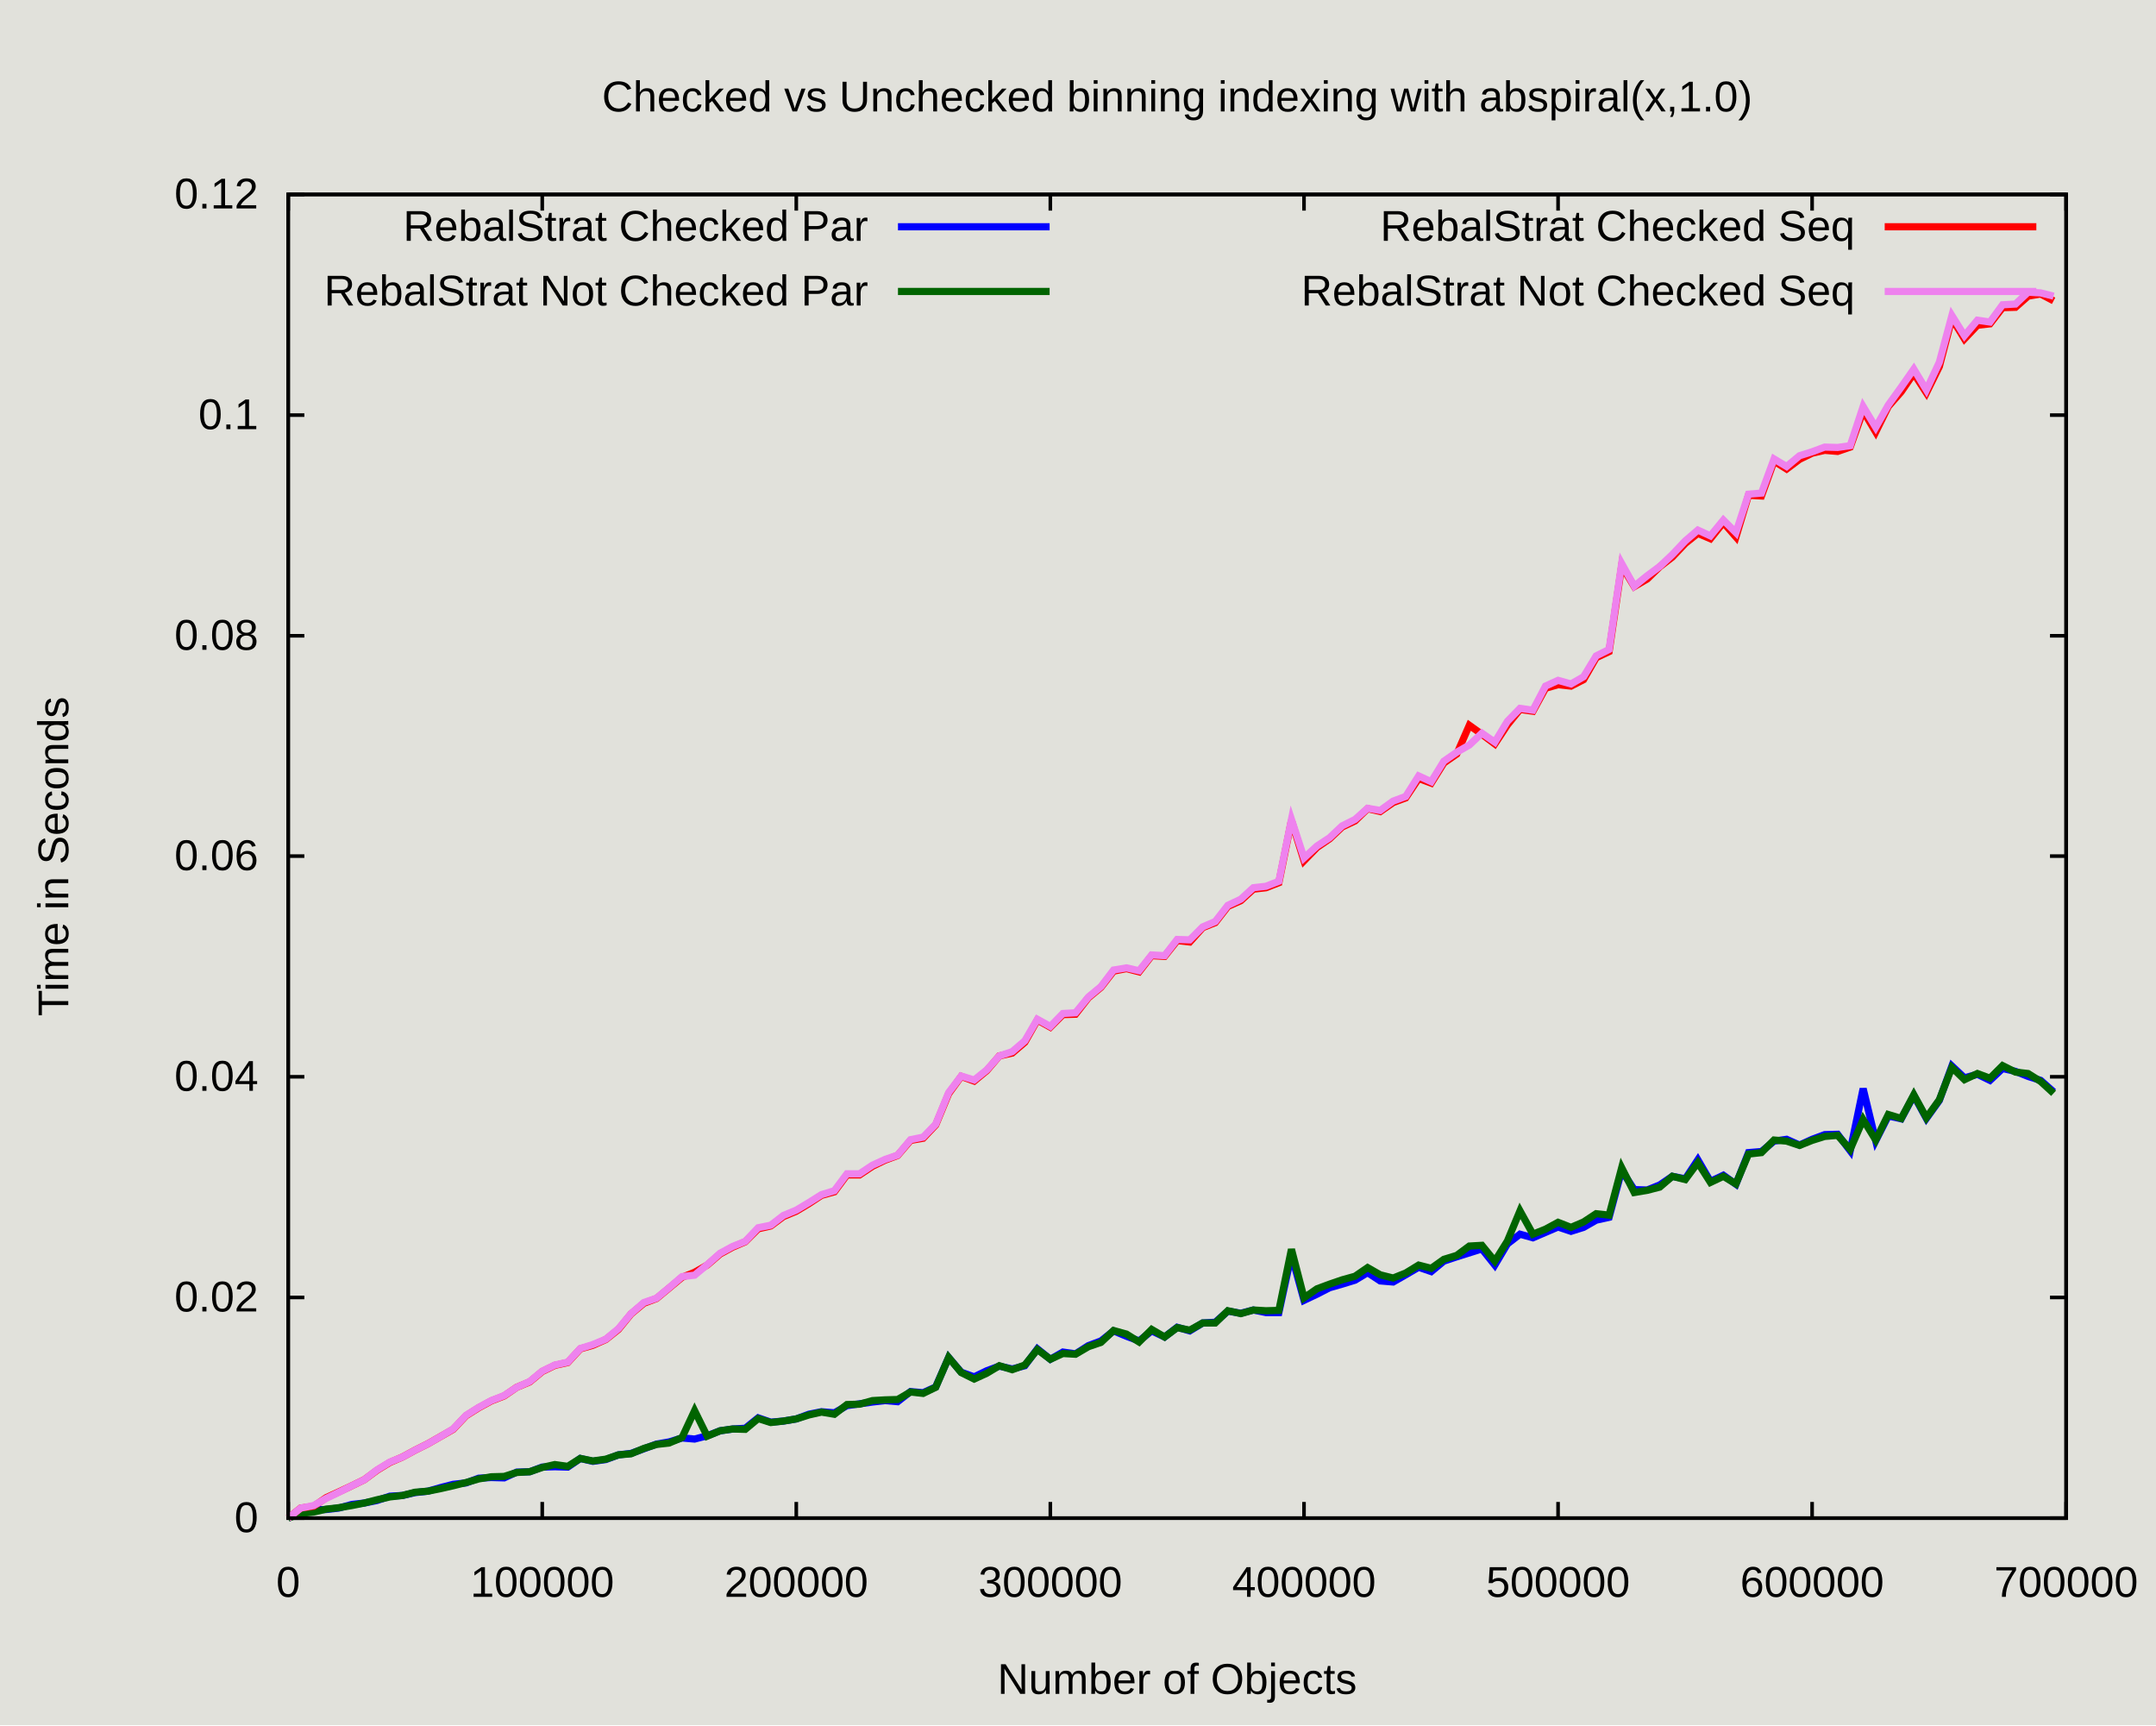
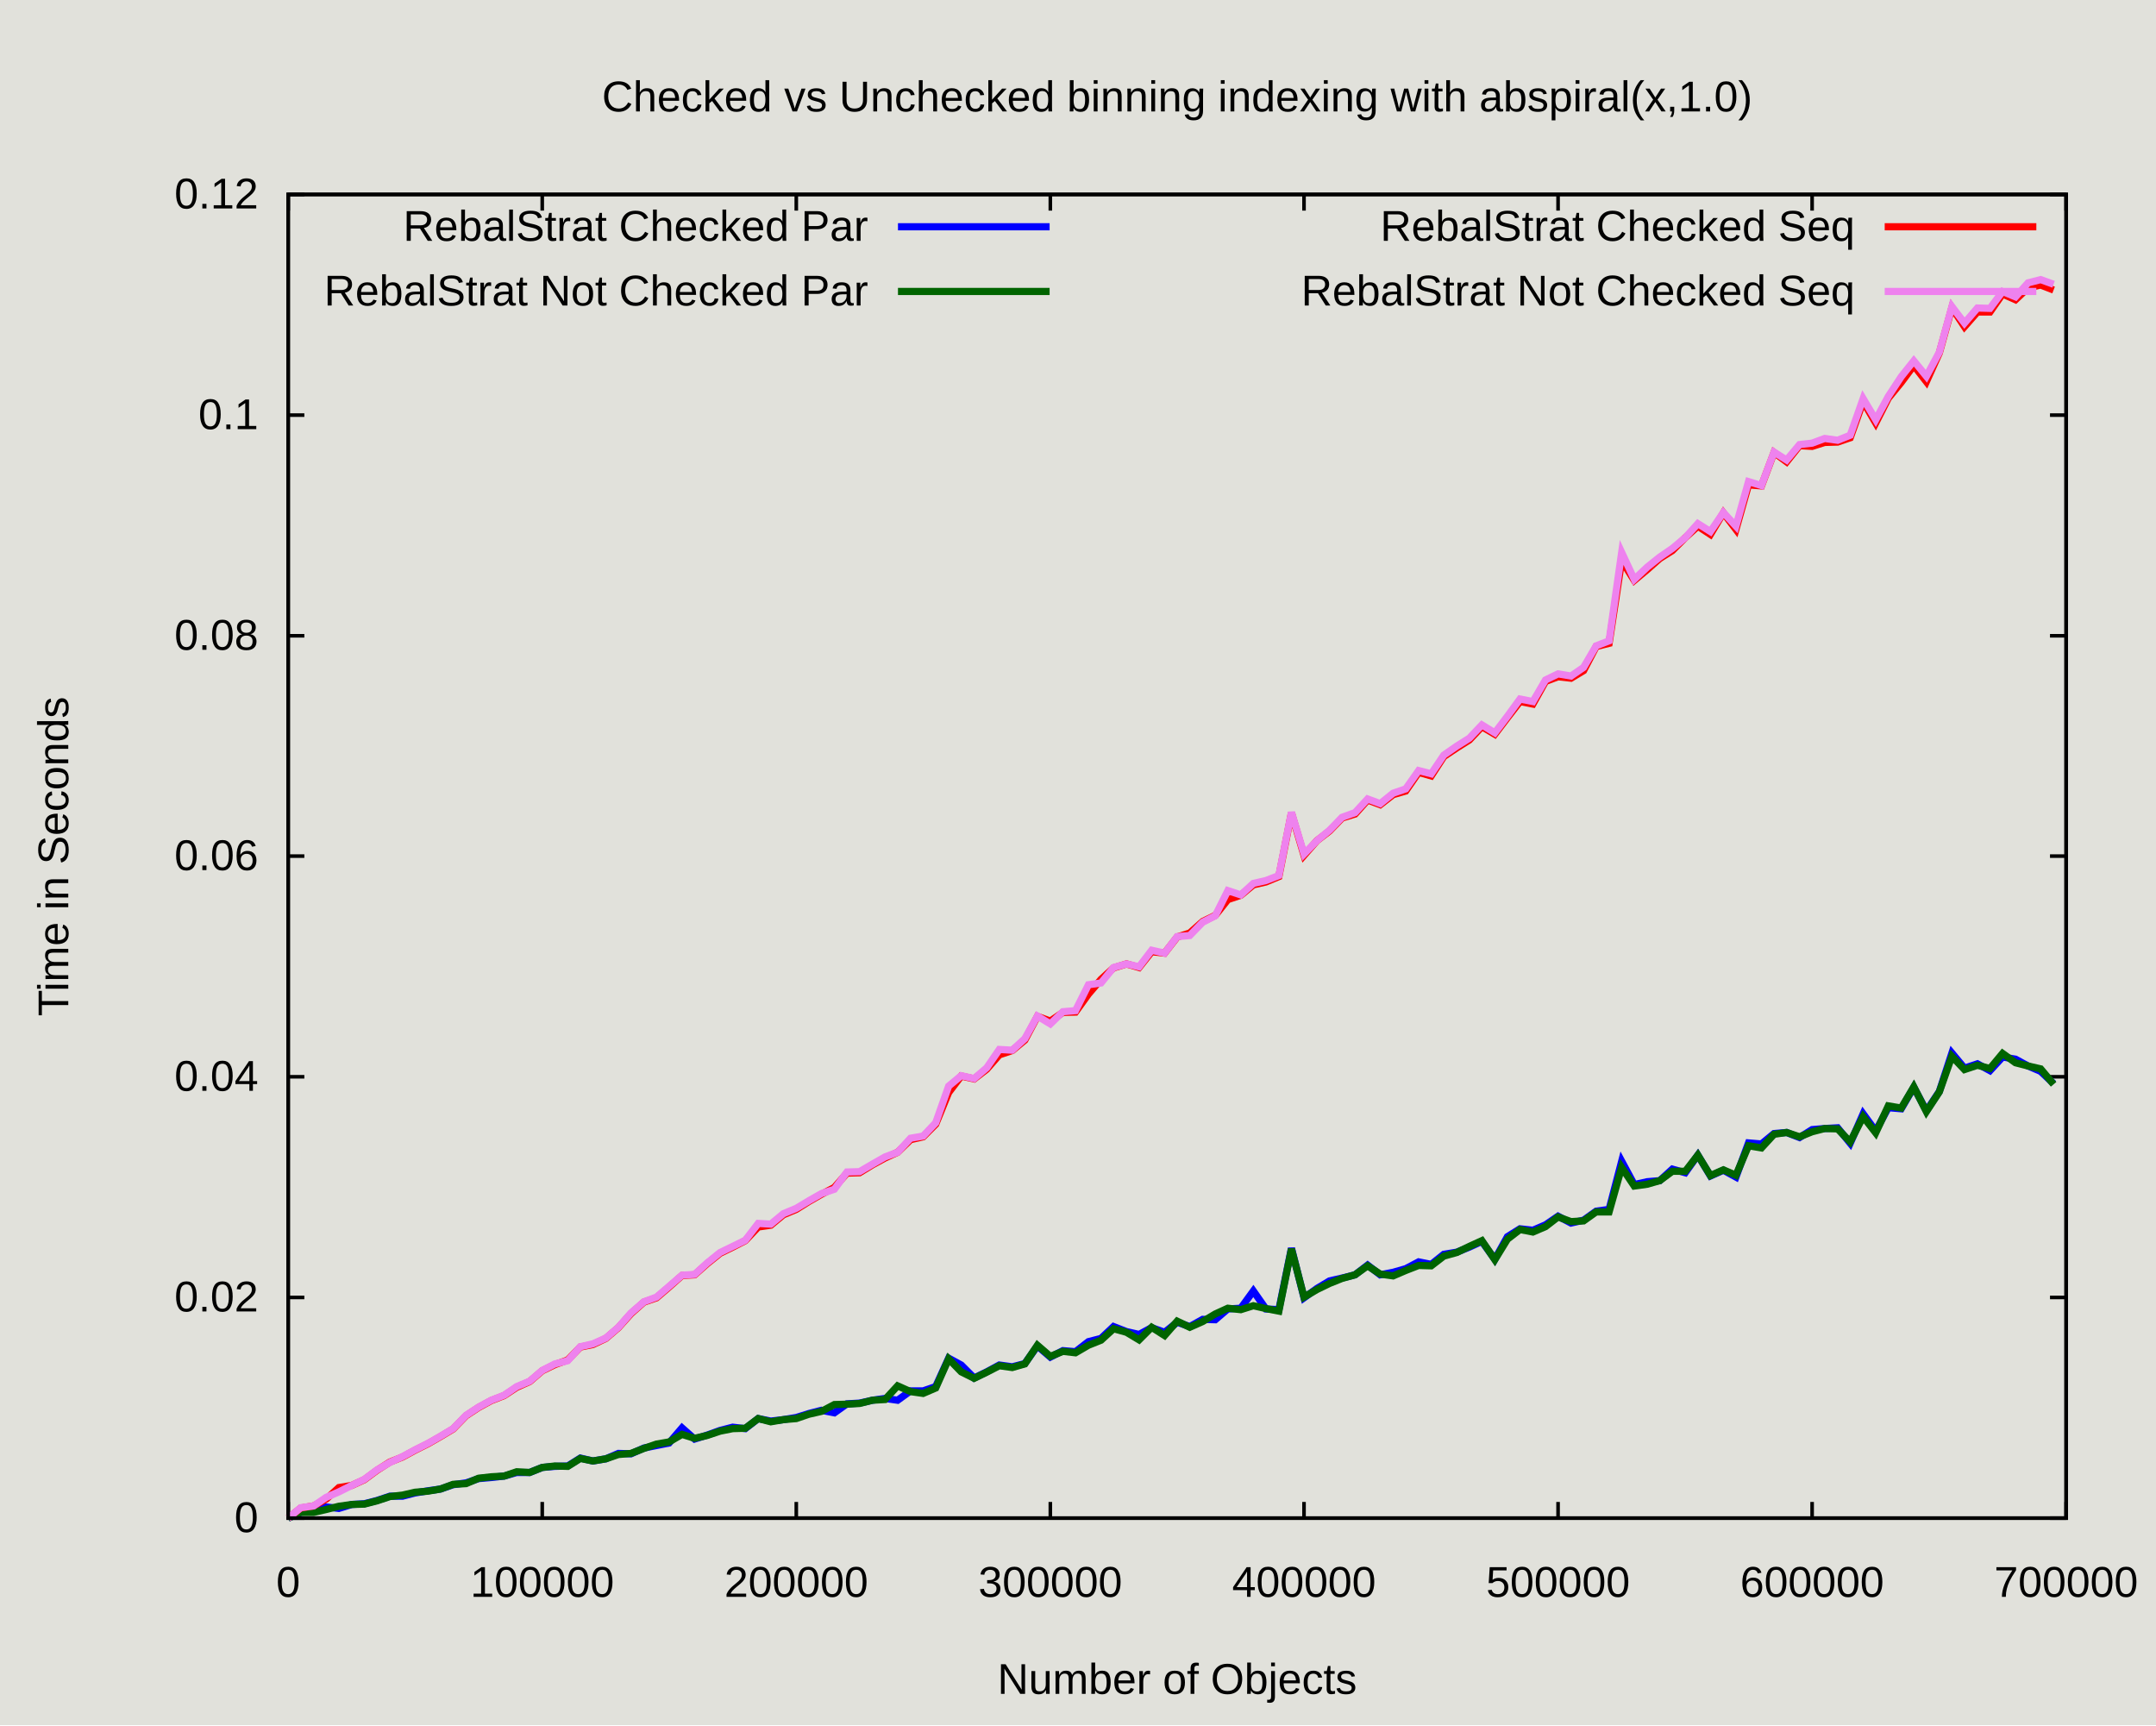
<svg xmlns="http://www.w3.org/2000/svg" xmlns:xlink="http://www.w3.org/1999/xlink" width="600" height="480" viewBox="0 0 600 480">
  <g id="gnuplot_canvas">
    <rect x="0" y="0" width="600" height="480" fill="#e1e1db" />
    <defs>
      <circle id="gpDot" r="0.5" stroke-width="0.5" stroke="currentColor" />
      <path id="gpPt0" stroke-width="0.222" stroke="currentColor" d="M-1,0 h2 M0,-1 v2" />
      <path id="gpPt1" stroke-width="0.222" stroke="currentColor" d="M-1,-1 L1,1 M1,-1 L-1,1" />
      <path id="gpPt2" stroke-width="0.222" stroke="currentColor" d="M-1,0 L1,0 M0,-1 L0,1 M-1,-1 L1,1 M-1,1 L1,-1" />
      <rect id="gpPt3" stroke-width="0.222" stroke="currentColor" x="-1" y="-1" width="2" height="2" />
      <rect id="gpPt4" stroke-width="0.222" stroke="currentColor" fill="currentColor" x="-1" y="-1" width="2" height="2" />
      <circle id="gpPt5" stroke-width="0.222" stroke="currentColor" cx="0" cy="0" r="1" />
      <use xlink:href="#gpPt5" id="gpPt6" fill="currentColor" stroke="none" />
      <path id="gpPt7" stroke-width="0.222" stroke="currentColor" d="M0,-1.33 L-1.33,0.67 L1.33,0.67 z" />
      <use xlink:href="#gpPt7" id="gpPt8" fill="currentColor" stroke="none" />
      <use xlink:href="#gpPt7" id="gpPt9" stroke="currentColor" transform="rotate(180)" />
      <use xlink:href="#gpPt9" id="gpPt10" fill="currentColor" stroke="none" />
      <use xlink:href="#gpPt3" id="gpPt11" stroke="currentColor" transform="rotate(45)" />
      <use xlink:href="#gpPt11" id="gpPt12" fill="currentColor" stroke="none" />
      <path id="gpPt13" stroke-width="0.222" stroke="currentColor" d="M0,1.330 L1.265,0.411 L0.782,-1.067 L-0.782,-1.076 L-1.265,0.411 z" />
      <use xlink:href="#gpPt13" id="gpPt14" fill="currentColor" stroke="none" />
      <filter id="textbox" filterUnits="objectBoundingBox" x="0" y="0" height="1" width="1">
        <feFlood flood-color="#E1E1DB" flood-opacity="1" result="bgnd" />
        <feComposite in="SourceGraphic" in2="bgnd" operator="atop" />
      </filter>
      <filter id="greybox" filterUnits="objectBoundingBox" x="0" y="0" height="1" width="1">
        <feFlood flood-color="lightgrey" flood-opacity="1" result="grey" />
        <feComposite in="SourceGraphic" in2="grey" operator="atop" />
      </filter>
    </defs>
    <g fill="none" color="#E1E1DB" stroke="currentColor" stroke-width="1.00" stroke-linecap="butt" stroke-linejoin="miter">
</g>
    <g fill="none" color="black" stroke="currentColor" stroke-width="1.00" stroke-linecap="butt" stroke-linejoin="miter">
      <path stroke="rgb(  0,   0,   0)" d="M80.2,422.4 L84.7,422.4 M575.0,422.4 L570.5,422.4  " />
      <g transform="translate(71.9,426.3)" stroke="none" fill="rgb(0,0,0)" font-family="Arial" font-size="12.00" text-anchor="end">
        <text>
          <tspan font-family="Arial"> 0</tspan>
        </text>
      </g>
    </g>
    <g fill="none" color="black" stroke="currentColor" stroke-width="1.00" stroke-linecap="butt" stroke-linejoin="miter">
      <path stroke="rgb(  0,   0,   0)" d="M80.2,361.0 L84.7,361.0 M575.0,361.0 L570.5,361.0  " />
      <g transform="translate(71.9,364.9)" stroke="none" fill="rgb(0,0,0)" font-family="Arial" font-size="12.00" text-anchor="end">
        <text>
          <tspan font-family="Arial"> 0.02</tspan>
        </text>
      </g>
    </g>
    <g fill="none" color="black" stroke="currentColor" stroke-width="1.00" stroke-linecap="butt" stroke-linejoin="miter">
      <path stroke="rgb(  0,   0,   0)" d="M80.2,299.6 L84.7,299.6 M575.0,299.6 L570.5,299.6  " />
      <g transform="translate(71.9,303.5)" stroke="none" fill="rgb(0,0,0)" font-family="Arial" font-size="12.00" text-anchor="end">
        <text>
          <tspan font-family="Arial"> 0.04</tspan>
        </text>
      </g>
    </g>
    <g fill="none" color="black" stroke="currentColor" stroke-width="1.00" stroke-linecap="butt" stroke-linejoin="miter">
      <path stroke="rgb(  0,   0,   0)" d="M80.2,238.2 L84.7,238.2 M575.0,238.2 L570.5,238.2  " />
      <g transform="translate(71.9,242.1)" stroke="none" fill="rgb(0,0,0)" font-family="Arial" font-size="12.00" text-anchor="end">
        <text>
          <tspan font-family="Arial"> 0.06</tspan>
        </text>
      </g>
    </g>
    <g fill="none" color="black" stroke="currentColor" stroke-width="1.00" stroke-linecap="butt" stroke-linejoin="miter">
      <path stroke="rgb(  0,   0,   0)" d="M80.2,176.9 L84.7,176.9 M575.0,176.9 L570.5,176.9  " />
      <g transform="translate(71.9,180.8)" stroke="none" fill="rgb(0,0,0)" font-family="Arial" font-size="12.00" text-anchor="end">
        <text>
          <tspan font-family="Arial"> 0.08</tspan>
        </text>
      </g>
    </g>
    <g fill="none" color="black" stroke="currentColor" stroke-width="1.00" stroke-linecap="butt" stroke-linejoin="miter">
      <path stroke="rgb(  0,   0,   0)" d="M80.2,115.5 L84.7,115.5 M575.0,115.5 L570.5,115.5  " />
      <g transform="translate(71.9,119.4)" stroke="none" fill="rgb(0,0,0)" font-family="Arial" font-size="12.00" text-anchor="end">
        <text>
          <tspan font-family="Arial"> 0.1</tspan>
        </text>
      </g>
    </g>
    <g fill="none" color="black" stroke="currentColor" stroke-width="1.00" stroke-linecap="butt" stroke-linejoin="miter">
      <path stroke="rgb(  0,   0,   0)" d="M80.2,54.1 L84.7,54.1 M575.0,54.1 L570.5,54.1  " />
      <g transform="translate(71.9,58.0)" stroke="none" fill="rgb(0,0,0)" font-family="Arial" font-size="12.00" text-anchor="end">
        <text>
          <tspan font-family="Arial"> 0.12</tspan>
        </text>
      </g>
    </g>
    <g fill="none" color="black" stroke="currentColor" stroke-width="1.00" stroke-linecap="butt" stroke-linejoin="miter">
      <path stroke="rgb(  0,   0,   0)" d="M80.2,422.4 L80.2,417.9 M80.2,54.1 L80.2,58.6  " />
      <g transform="translate(80.2,444.3)" stroke="none" fill="rgb(0,0,0)" font-family="Arial" font-size="12.00" text-anchor="middle">
        <text>
          <tspan font-family="Arial"> 0</tspan>
        </text>
      </g>
    </g>
    <g fill="none" color="black" stroke="currentColor" stroke-width="1.00" stroke-linecap="butt" stroke-linejoin="miter">
      <path stroke="rgb(  0,   0,   0)" d="M150.9,422.4 L150.9,417.9 M150.9,54.1 L150.9,58.6  " />
      <g transform="translate(150.9,444.3)" stroke="none" fill="rgb(0,0,0)" font-family="Arial" font-size="12.00" text-anchor="middle">
        <text>
          <tspan font-family="Arial"> 100000</tspan>
        </text>
      </g>
    </g>
    <g fill="none" color="black" stroke="currentColor" stroke-width="1.00" stroke-linecap="butt" stroke-linejoin="miter">
      <path stroke="rgb(  0,   0,   0)" d="M221.6,422.4 L221.6,417.9 M221.6,54.1 L221.6,58.6  " />
      <g transform="translate(221.6,444.3)" stroke="none" fill="rgb(0,0,0)" font-family="Arial" font-size="12.00" text-anchor="middle">
        <text>
          <tspan font-family="Arial"> 200000</tspan>
        </text>
      </g>
    </g>
    <g fill="none" color="black" stroke="currentColor" stroke-width="1.00" stroke-linecap="butt" stroke-linejoin="miter">
      <path stroke="rgb(  0,   0,   0)" d="M292.3,422.4 L292.3,417.9 M292.3,54.1 L292.3,58.6  " />
      <g transform="translate(292.3,444.3)" stroke="none" fill="rgb(0,0,0)" font-family="Arial" font-size="12.00" text-anchor="middle">
        <text>
          <tspan font-family="Arial"> 300000</tspan>
        </text>
      </g>
    </g>
    <g fill="none" color="black" stroke="currentColor" stroke-width="1.00" stroke-linecap="butt" stroke-linejoin="miter">
      <path stroke="rgb(  0,   0,   0)" d="M362.9,422.4 L362.9,417.9 M362.9,54.1 L362.9,58.6  " />
      <g transform="translate(362.9,444.3)" stroke="none" fill="rgb(0,0,0)" font-family="Arial" font-size="12.00" text-anchor="middle">
        <text>
          <tspan font-family="Arial"> 400000</tspan>
        </text>
      </g>
    </g>
    <g fill="none" color="black" stroke="currentColor" stroke-width="1.00" stroke-linecap="butt" stroke-linejoin="miter">
      <path stroke="rgb(  0,   0,   0)" d="M433.6,422.4 L433.6,417.9 M433.6,54.1 L433.6,58.6  " />
      <g transform="translate(433.6,444.3)" stroke="none" fill="rgb(0,0,0)" font-family="Arial" font-size="12.00" text-anchor="middle">
        <text>
          <tspan font-family="Arial"> 500000</tspan>
        </text>
      </g>
    </g>
    <g fill="none" color="black" stroke="currentColor" stroke-width="1.00" stroke-linecap="butt" stroke-linejoin="miter">
      <path stroke="rgb(  0,   0,   0)" d="M504.3,422.4 L504.3,417.9 M504.3,54.1 L504.3,58.6  " />
      <g transform="translate(504.3,444.3)" stroke="none" fill="rgb(0,0,0)" font-family="Arial" font-size="12.00" text-anchor="middle">
        <text>
          <tspan font-family="Arial"> 600000</tspan>
        </text>
      </g>
    </g>
    <g fill="none" color="black" stroke="currentColor" stroke-width="1.00" stroke-linecap="butt" stroke-linejoin="miter">
      <path stroke="rgb(  0,   0,   0)" d="M575.0,422.4 L575.0,417.9 M575.0,54.1 L575.0,58.6  " />
      <g transform="translate(575.0,444.3)" stroke="none" fill="rgb(0,0,0)" font-family="Arial" font-size="12.00" text-anchor="middle">
        <text>
          <tspan font-family="Arial"> 700000</tspan>
        </text>
      </g>
    </g>
    <g fill="none" color="black" stroke="currentColor" stroke-width="1.00" stroke-linecap="butt" stroke-linejoin="miter">
</g>
    <g fill="none" color="black" stroke="currentColor" stroke-width="1.00" stroke-linecap="butt" stroke-linejoin="miter">
      <path stroke="rgb(  0,   0,   0)" d="M80.2,54.1 L80.2,422.4 L575.0,422.4 L575.0,54.1 L80.2,54.1 Z  " />
    </g>
    <g fill="none" color="black" stroke="currentColor" stroke-width="1.00" stroke-linecap="butt" stroke-linejoin="miter">
      <g transform="translate(19.0,238.3) rotate(270)" stroke="none" fill="black" font-family="Arial" font-size="12.00" text-anchor="middle">
        <text>
          <tspan font-family="Arial">Time in Seconds</tspan>
        </text>
      </g>
    </g>
    <g fill="none" color="black" stroke="currentColor" stroke-width="1.00" stroke-linecap="butt" stroke-linejoin="miter">
      <g transform="translate(327.6,471.3)" stroke="none" fill="black" font-family="Arial" font-size="12.00" text-anchor="middle">
        <text>
          <tspan font-family="Arial">Number of Objects</tspan>
        </text>
      </g>
    </g>
    <g fill="none" color="black" stroke="currentColor" stroke-width="1.00" stroke-linecap="butt" stroke-linejoin="miter">
      <g transform="translate(327.6,31.0)" stroke="none" fill="black" font-family="Arial" font-size="12.00" text-anchor="middle">
        <text>
          <tspan font-family="Arial">Checked vs Unchecked binning indexing with abspiral(x,1.0)</tspan>
        </text>
      </g>
    </g>
    <g fill="none" color="black" stroke="currentColor" stroke-width="1.00" stroke-linecap="butt" stroke-linejoin="miter">
</g>
    <g id="gnuplot_plot_1">
      <g fill="none" color="#E1E1DB" stroke="currentColor" stroke-width="2.00" stroke-linecap="butt" stroke-linejoin="miter">
</g>
      <g fill="none" color="black" stroke="currentColor" stroke-width="2.00" stroke-linecap="butt" stroke-linejoin="miter">
        <g transform="translate(241.6,67.0)" stroke="none" fill="black" font-family="Arial" font-size="12.00" text-anchor="end">
          <text>
            <tspan font-family="Arial">RebalStrat Checked Par</tspan>
          </text>
        </g>
      </g>
      <g fill="none" color="black" stroke="currentColor" stroke-width="2.00" stroke-linecap="butt" stroke-linejoin="miter">
-         <path stroke="rgb(  0,   0, 255)" d="M249.9,63.1 L292.1,63.1 M80.2,422.4 L83.7,420.7 L87.3,420.1 L90.8,420.0 L94.3,419.6 L97.9,418.6   L101.4,418.2 L104.9,417.5 L108.5,416.3 L112.0,416.1 L115.5,415.3 L119.1,414.9 L122.6,413.9 L126.1,413.0   L129.7,412.6 L133.2,411.3 L136.7,411.1 L140.3,411.2 L143.8,409.6 L147.4,409.5 L150.9,408.2 L154.4,408.1   L158.0,408.2 L161.5,405.8 L165.0,406.6 L168.6,406.1 L172.1,404.8 L175.6,404.4 L179.2,403.1 L182.7,401.8   L186.2,401.2 L189.8,400.1 L193.3,400.4 L196.8,399.5 L200.4,398.1 L203.9,397.6 L207.4,397.4 L211.0,394.5   L214.5,395.7 L218.0,395.4 L221.6,394.8 L225.1,393.5 L228.6,392.8 L232.2,393.1 L235.7,391.1 L239.2,390.6   L242.8,390.1 L246.3,389.7 L249.8,390.0 L253.4,387.2 L256.9,387.5 L260.4,385.9 L264.0,377.7 L267.5,381.8   L271.1,383.1 L274.6,381.4 L278.1,380.1 L281.7,380.9 L285.2,380.0 L288.7,375.3 L292.3,378.2 L295.8,376.2   L299.3,376.7 L302.9,374.4 L306.4,373.1 L309.9,370.3 L313.5,371.8 L317.0,373.1 L320.5,370.3 L324.1,372.0   L327.6,369.3 L331.1,370.3 L334.7,368.1 L338.2,367.9 L341.7,364.8 L345.3,365.4 L348.8,364.5 L352.3,365.2   L355.9,365.2 L359.4,349.1 L362.9,361.8 L366.5,360.1 L370.0,358.3 L373.5,357.3 L377.1,356.2 L380.6,354.1   L384.1,356.4 L387.7,356.7 L391.2,354.7 L394.8,352.6 L398.3,353.8 L401.8,350.9 L405.4,349.7 L408.9,348.6   L412.4,347.5 L416.0,352.0 L419.5,346.1 L423.0,343.4 L426.6,344.4 L430.1,342.9 L433.6,341.4 L437.2,342.6   L440.7,341.5 L444.2,339.5 L447.8,338.7 L451.3,325.7 L454.8,331.0 L458.4,331.1 L461.9,329.7 L465.4,327.3   L469.0,328.0 L472.5,322.7 L476.0,328.7 L479.6,327.0 L483.1,329.5 L486.6,320.7 L490.2,320.4 L493.7,317.5   L497.2,317.0 L500.8,318.6 L504.3,317.0 L507.8,315.7 L511.4,315.6 L514.9,320.2 L518.5,302.9 L522.0,317.4   L525.5,310.5 L529.1,311.3 L532.6,304.8 L536.1,311.2 L539.7,306.2 L543.2,296.6 L546.7,299.9 L550.3,298.9   L553.8,300.6 L557.3,297.3 L560.9,298.1 L564.4,299.5 L567.9,300.6 L571.5,303.8  " />
+         <path stroke="rgb(  0,   0, 255)" d="M249.9,63.1 L292.1,63.1 M80.2,422.4 L83.7,420.8 L87.3,419.7 L90.8,419.3 L94.3,419.7 L97.9,418.6   L101.4,418.4 L104.9,417.5 L108.5,416.3 L112.0,416.3 L115.5,415.4 L119.1,414.8 L122.6,414.3 L126.1,413.1   L129.7,412.6 L133.2,411.4 L136.7,411.1 L140.3,410.7 L143.8,409.7 L147.4,409.7 L150.9,408.3 L154.4,408.0   L158.0,407.9 L161.5,405.7 L165.0,406.5 L168.6,405.9 L172.1,404.4 L175.6,404.5 L179.2,402.9 L182.7,402.2   L186.2,401.5 L189.8,397.3 L193.3,400.4 L196.8,399.3 L200.4,398.0 L203.9,397.1 L207.4,397.5 L211.0,394.7   L214.5,395.4 L218.0,395.0 L221.6,394.4 L225.1,393.3 L228.6,392.4 L232.2,393.1 L235.7,390.6 L239.2,390.4   L242.8,389.6 L246.3,389.1 L249.8,389.6 L253.4,387.0 L256.9,387.0 L260.4,385.8 L264.0,377.9 L267.5,379.8   L271.1,383.4 L274.6,381.7 L278.1,379.8 L281.7,380.3 L285.2,379.4 L288.7,374.5 L292.3,377.6 L295.8,375.8   L299.3,376.1 L302.9,373.3 L306.4,372.4 L309.9,369.1 L313.5,370.5 L317.0,371.3 L320.5,369.4 L324.1,370.7   L327.6,367.9 L331.1,369.1 L334.7,367.1 L338.2,367.2 L341.7,364.2 L345.3,364.0 L348.8,359.2 L352.3,364.2   L355.9,364.4 L359.4,347.3 L362.9,361.1 L366.5,358.5 L370.0,356.4 L373.5,355.6 L377.1,354.7 L380.6,352.0   L384.1,354.7 L387.7,354.0 L391.2,353.0 L394.8,351.1 L398.3,351.8 L401.8,349.0 L405.4,348.4 L408.9,347.0   L412.4,345.4 L416.0,350.4 L419.5,344.1 L423.0,341.9 L426.6,342.3 L430.1,340.8 L433.6,338.4 L437.2,340.3   L440.7,339.5 L444.2,337.0 L447.8,336.5 L451.3,323.1 L454.8,329.6 L458.4,328.8 L461.9,328.5 L465.4,325.3   L469.0,326.3 L472.5,321.4 L476.0,327.2 L479.6,325.6 L483.1,327.5 L486.6,318.0 L490.2,318.3 L493.7,315.4   L497.2,315.1 L500.8,316.5 L504.3,314.3 L507.8,314.0 L511.4,313.8 L514.9,318.1 L518.5,309.9 L522.0,314.7   L525.5,308.2 L529.1,308.5 L532.6,302.5 L536.1,309.1 L539.7,303.7 L543.2,293.0 L546.7,297.2 L550.3,296.0   L553.8,297.9 L557.3,294.1 L560.9,294.7 L564.4,296.6 L567.9,298.1 L571.5,301.5  " />
      </g>
    </g>
    <g id="gnuplot_plot_2">
      <g fill="none" color="black" stroke="currentColor" stroke-width="2.00" stroke-linecap="butt" stroke-linejoin="miter">
        <g transform="translate(241.6,85.0)" stroke="none" fill="black" font-family="Arial" font-size="12.00" text-anchor="end">
          <text>
            <tspan font-family="Arial">RebalStrat Not Checked Par</tspan>
          </text>
        </g>
      </g>
      <g fill="none" color="black" stroke="currentColor" stroke-width="2.00" stroke-linecap="butt" stroke-linejoin="miter">
-         <path stroke="rgb(  0, 100,   0)" d="M249.9,81.1 L292.1,81.1 M80.2,422.4 L83.7,421.1 L87.3,420.7 L90.8,419.9 L94.3,419.5 L97.9,418.9   L101.4,418.2 L104.9,417.3 L108.5,416.5 L112.0,416.1 L115.5,415.2 L119.1,414.9 L122.6,414.2 L126.1,413.4   L129.7,412.5 L133.2,411.5 L136.7,410.9 L140.3,410.8 L143.8,409.7 L147.4,409.5 L150.9,408.3 L154.4,407.5   L158.0,408.0 L161.5,405.8 L165.0,406.5 L168.6,406.0 L172.1,404.8 L175.6,404.5 L179.2,403.0 L182.7,401.9   L186.2,401.5 L189.8,400.0 L193.3,392.5 L196.8,399.6 L200.4,398.1 L203.9,397.6 L207.4,397.7 L211.0,394.7   L214.5,395.8 L218.0,395.4 L221.6,394.8 L225.1,393.7 L228.6,392.9 L232.2,393.5 L235.7,390.8 L239.2,390.7   L242.8,389.7 L246.3,389.5 L249.8,389.4 L253.4,387.3 L256.9,387.7 L260.4,386.0 L264.0,377.7 L267.5,381.9   L271.1,383.7 L274.6,382.1 L278.1,380.0 L281.7,381.1 L285.2,379.8 L288.7,375.5 L292.3,378.2 L295.8,376.6   L299.3,376.8 L302.9,374.7 L306.4,373.5 L309.9,370.2 L313.5,371.2 L317.0,373.4 L320.5,369.9 L324.1,372.0   L327.6,369.4 L331.1,370.1 L334.7,368.1 L338.2,368.1 L341.7,364.7 L345.3,365.5 L348.8,364.5 L352.3,364.7   L355.9,364.6 L359.4,347.6 L362.9,361.1 L366.5,358.6 L370.0,357.3 L373.5,356.1 L377.1,355.1 L380.6,352.7   L384.1,354.7 L387.7,355.6 L391.2,354.2 L394.8,352.0 L398.3,352.9 L401.8,350.4 L405.4,349.3 L408.9,346.7   L412.4,346.5 L416.0,350.9 L419.5,345.3 L423.0,336.9 L426.6,343.4 L430.1,342.0 L433.6,340.1 L437.2,341.5   L440.7,340.0 L444.2,337.7 L447.8,338.1 L451.3,324.9 L454.8,331.8 L458.4,331.2 L461.9,330.3 L465.4,327.3   L469.0,328.2 L472.5,323.5 L476.0,329.0 L479.6,327.3 L483.1,329.4 L486.6,321.1 L490.2,320.7 L493.7,317.2   L497.2,317.5 L500.8,318.7 L504.3,317.3 L507.8,316.2 L511.4,315.9 L514.9,319.8 L518.5,311.5 L522.0,317.2   L525.5,310.1 L529.1,311.2 L532.6,304.6 L536.1,311.0 L539.7,306.0 L543.2,297.0 L546.7,300.4 L550.3,298.7   L553.8,300.0 L557.3,296.5 L560.9,298.3 L564.4,298.7 L567.9,300.9 L571.5,304.2  " />
+         <path stroke="rgb(  0, 100,   0)" d="M249.9,81.1 L292.1,81.1 M80.2,422.4 L83.7,420.8 L87.3,420.8 L90.8,420.0 L94.3,419.1 L97.9,418.6   L101.4,418.5 L104.9,417.6 L108.5,416.4 L112.0,416.0 L115.5,415.2 L119.1,414.9 L122.6,414.3 L126.1,413.0   L129.7,412.8 L133.2,411.3 L136.7,410.9 L140.3,410.7 L143.8,409.5 L147.4,409.7 L150.9,408.3 L154.4,407.9   L158.0,408.0 L161.5,405.8 L165.0,406.5 L168.6,405.9 L172.1,404.7 L175.6,404.4 L179.2,403.0 L182.7,401.8   L186.2,401.2 L189.8,399.1 L193.3,400.2 L196.8,399.4 L200.4,398.2 L203.9,397.5 L207.4,397.4 L211.0,394.7   L214.5,395.6 L218.0,395.0 L221.6,394.7 L225.1,393.5 L228.6,392.7 L232.2,390.8 L235.7,390.7 L239.2,390.5   L242.8,389.6 L246.3,389.4 L249.8,385.6 L253.4,387.2 L256.9,387.7 L260.4,386.2 L264.0,378.1 L267.5,381.7   L271.1,383.5 L274.6,381.8 L278.1,380.0 L281.7,380.5 L285.2,379.5 L288.7,374.3 L292.3,377.4 L295.8,376.0   L299.3,376.4 L302.9,374.3 L306.4,372.9 L309.9,369.7 L313.5,370.7 L317.0,372.8 L320.5,369.3 L324.1,371.6   L327.6,367.6 L331.1,369.3 L334.7,367.7 L338.2,365.6 L341.7,364.0 L345.3,364.4 L348.8,363.3 L352.3,364.1   L355.9,364.8 L359.4,347.5 L362.9,360.9 L366.5,358.8 L370.0,357.1 L373.5,355.7 L377.1,354.7 L380.6,352.2   L384.1,354.5 L387.7,355.0 L391.2,353.5 L394.8,352.1 L398.3,352.2 L401.8,349.5 L405.4,348.5 L408.9,346.8   L412.4,345.2 L416.0,350.5 L419.5,344.8 L423.0,342.1 L426.6,342.8 L430.1,341.3 L433.6,338.6 L437.2,339.9   L440.7,339.7 L444.2,337.2 L447.8,337.2 L451.3,324.8 L454.8,330.0 L458.4,329.5 L461.9,328.5 L465.4,325.9   L469.0,325.9 L472.5,321.4 L476.0,327.1 L479.6,325.5 L483.1,327.0 L486.6,318.8 L490.2,319.4 L493.7,315.6   L497.2,315.1 L500.8,316.3 L504.3,314.9 L507.8,314.0 L511.4,314.1 L514.9,317.7 L518.5,310.7 L522.0,315.2   L525.5,307.7 L529.1,308.3 L532.6,302.4 L536.1,309.3 L539.7,303.8 L543.2,293.9 L546.7,297.6 L550.3,296.4   L553.8,297.3 L557.3,293.1 L560.9,295.7 L564.4,296.6 L567.9,297.4 L571.5,301.7  " />
      </g>
    </g>
    <g id="gnuplot_plot_3">
      <g fill="none" color="black" stroke="currentColor" stroke-width="2.00" stroke-linecap="butt" stroke-linejoin="miter">
        <g transform="translate(516.2,67.0)" stroke="none" fill="black" font-family="Arial" font-size="12.00" text-anchor="end">
          <text>
            <tspan font-family="Arial">RebalStrat Checked Seq</tspan>
          </text>
        </g>
      </g>
      <g fill="none" color="black" stroke="currentColor" stroke-width="2.00" stroke-linecap="butt" stroke-linejoin="miter">
-         <path stroke="rgb(255,   0,   0)" d="M524.5,63.1 L566.7,63.1 M80.2,422.4 L83.7,419.6 L87.3,419.1 L90.8,416.7 L94.3,415.1 L97.9,413.4   L101.4,411.7 L104.9,409.1 L108.5,406.9 L112.0,405.4 L115.5,403.5 L119.1,401.7 L122.6,399.7 L126.1,397.7   L129.7,393.9 L133.2,391.7 L136.7,389.8 L140.3,388.4 L143.8,386.0 L147.4,384.5 L150.9,381.6 L154.4,379.9   L158.0,379.1 L161.5,375.3 L165.0,374.3 L168.6,372.7 L172.1,369.9 L175.6,365.6 L179.2,362.6 L182.7,361.3   L186.2,358.4 L189.8,355.4 L193.3,354.0 L196.8,352.0 L200.4,348.9 L203.9,347.0 L207.4,345.5 L211.0,341.9   L214.5,341.1 L218.0,338.5 L221.6,337.0 L225.1,334.9 L228.6,332.6 L232.2,331.6 L235.7,326.9 L239.2,326.9   L242.8,324.5 L246.3,322.8 L249.8,321.5 L253.4,317.3 L256.9,316.7 L260.4,313.0 L264.0,304.3 L267.5,299.5   L271.1,300.8 L274.6,297.9 L278.1,293.8 L281.7,293.0 L285.2,290.0 L288.7,283.8 L292.3,285.8 L295.8,282.3   L299.3,282.2 L302.9,277.6 L306.4,274.7 L309.9,270.2 L313.5,269.5 L317.0,270.4 L320.5,265.9 L324.1,266.1   L327.6,261.7 L331.1,262.1 L334.7,258.1 L338.2,256.7 L341.7,252.2 L345.3,250.6 L348.8,247.4 L352.3,247.0   L355.9,245.6 L359.4,228.3 L362.9,239.5 L366.5,235.8 L370.0,233.4 L373.5,230.1 L377.1,228.4 L380.6,225.0   L384.1,225.8 L387.7,223.3 L391.2,222.0 L394.8,216.6 L398.3,217.9 L401.8,212.3 L405.4,209.8 L408.9,201.8   L412.4,204.3 L416.0,207.0 L419.5,201.7 L423.0,197.4 L426.6,197.9 L430.1,191.5 L433.6,190.5 L437.2,190.9   L440.7,189.1 L444.2,183.0 L447.8,181.3 L451.3,157.4 L454.8,163.2 L458.4,161.1 L461.9,157.7 L465.4,155.0   L469.0,151.2 L472.5,148.4 L476.0,149.9 L479.6,145.4 L483.1,149.4 L486.6,137.8 L490.2,138.0 L493.7,128.3   L497.2,130.5 L500.8,127.8 L504.3,126.1 L507.8,125.3 L511.4,125.6 L514.9,124.4 L518.5,114.3 L522.0,120.2   L525.5,113.1 L529.1,109.0 L532.6,103.9 L536.1,109.3 L539.7,102.0 L543.2,88.6 L546.7,94.3 L550.3,90.5   L553.8,90.1 L557.3,85.6 L560.9,85.5 L564.4,82.4 L567.9,81.8 L571.5,83.7  " />
+         <path stroke="rgb(255,   0,   0)" d="M524.5,63.1 L566.7,63.1 M80.2,422.4 L83.7,419.6 L87.3,419.0 L90.8,417.1 L94.3,413.9 L97.9,413.3   L101.4,411.7 L104.9,409.1 L108.5,406.8 L112.0,405.4 L115.5,403.5 L119.1,401.7 L122.6,399.7 L126.1,397.6   L129.7,393.9 L133.2,391.6 L136.7,389.7 L140.3,388.3 L143.8,386.0 L147.4,384.4 L150.9,381.4 L154.4,379.7   L158.0,378.4 L161.5,374.8 L165.0,374.1 L168.6,372.4 L172.1,369.4 L175.6,365.5 L179.2,362.3 L182.7,361.1   L186.2,358.1 L189.8,354.9 L193.3,354.7 L196.8,351.6 L200.4,348.7 L203.9,347.0 L207.4,345.2 L211.0,341.4   L214.5,340.9 L218.0,338.0 L221.6,336.5 L225.1,334.3 L228.6,332.3 L232.2,330.4 L235.7,326.4 L239.2,326.3   L242.8,324.1 L246.3,322.2 L249.8,320.6 L253.4,317.1 L256.9,316.3 L260.4,312.8 L264.0,304.0 L267.5,299.4   L271.1,300.2 L274.6,297.5 L278.1,293.5 L281.7,292.3 L285.2,289.4 L288.7,282.8 L292.3,284.1 L295.8,281.7   L299.3,281.6 L302.9,276.6 L306.4,272.5 L309.9,269.3 L313.5,268.2 L317.0,269.2 L320.5,264.8 L324.1,265.2   L327.6,260.7 L331.1,259.6 L334.7,256.4 L338.2,254.7 L341.7,250.3 L345.3,249.1 L348.8,246.2 L352.3,245.4   L355.9,243.9 L359.4,226.2 L362.9,238.0 L366.5,233.9 L370.0,231.2 L373.5,227.6 L377.1,226.5 L380.6,222.6   L384.1,223.9 L387.7,221.1 L391.2,220.1 L394.8,214.9 L398.3,215.9 L401.8,210.5 L405.4,208.1 L408.9,205.9   L412.4,202.2 L416.0,204.3 L419.5,199.7 L423.0,195.2 L426.6,195.9 L430.1,189.6 L433.6,188.3 L437.2,188.7   L440.7,186.6 L444.2,179.9 L447.8,179.0 L451.3,155.9 L454.8,161.5 L458.4,158.5 L461.9,155.4 L465.4,153.2   L469.0,149.6 L472.5,146.4 L476.0,148.7 L479.6,142.7 L483.1,147.3 L486.6,134.9 L490.2,135.2 L493.7,125.9   L497.2,128.5 L500.8,124.0 L504.3,124.2 L507.8,123.1 L511.4,123.0 L514.9,121.8 L518.5,111.7 L522.0,117.7   L525.5,110.8 L529.1,106.4 L532.6,101.7 L536.1,106.2 L539.7,98.2 L543.2,85.6 L546.7,90.9 L550.3,86.8   L553.8,86.8 L557.3,81.8 L560.9,83.4 L564.4,80.1 L567.9,79.3 L571.5,80.7  " />
      </g>
    </g>
    <g id="gnuplot_plot_4">
      <g fill="none" color="black" stroke="currentColor" stroke-width="2.00" stroke-linecap="butt" stroke-linejoin="miter">
        <g transform="translate(516.2,85.0)" stroke="none" fill="black" font-family="Arial" font-size="12.00" text-anchor="end">
          <text>
            <tspan font-family="Arial">RebalStrat Not Checked Seq</tspan>
          </text>
        </g>
      </g>
      <g fill="none" color="black" stroke="currentColor" stroke-width="2.00" stroke-linecap="butt" stroke-linejoin="miter">
-         <path stroke="rgb(238, 130, 238)" d="M524.5,81.1 L566.7,81.1 M80.2,422.4 L83.7,419.6 L87.3,418.9 L90.8,416.9 L94.3,415.2 L97.9,413.4   L101.4,411.7 L104.9,409.0 L108.5,406.8 L112.0,405.4 L115.5,403.5 L119.1,401.7 L122.6,399.7 L126.1,397.6   L129.7,393.8 L133.2,391.6 L136.7,389.7 L140.3,388.3 L143.8,386.0 L147.4,384.4 L150.9,381.5 L154.4,379.8   L158.0,379.0 L161.5,375.2 L165.0,374.1 L168.6,372.6 L172.1,369.7 L175.6,365.5 L179.2,362.4 L182.7,361.2   L186.2,358.3 L189.8,355.2 L193.3,354.8 L196.8,351.9 L200.4,348.7 L203.9,346.8 L207.4,345.4 L211.0,341.6   L214.5,340.9 L218.0,338.2 L221.6,336.7 L225.1,334.6 L228.6,332.4 L232.2,331.3 L235.7,326.6 L239.2,326.6   L242.8,324.2 L246.3,322.6 L249.8,321.4 L253.4,317.1 L256.9,316.4 L260.4,312.8 L264.0,304.0 L267.5,299.4   L271.1,300.5 L274.6,297.7 L278.1,293.8 L281.7,292.6 L285.2,289.6 L288.7,283.6 L292.3,285.6 L295.8,282.0   L299.3,281.8 L302.9,277.4 L306.4,274.5 L309.9,269.9 L313.5,269.3 L317.0,270.1 L320.5,265.7 L324.1,265.9   L327.6,261.4 L331.1,261.5 L334.7,257.9 L338.2,256.4 L341.7,251.9 L345.3,250.2 L348.8,247.0 L352.3,246.6   L355.9,245.2 L359.4,228.0 L362.9,238.7 L366.5,235.4 L370.0,233.1 L373.5,229.8 L377.1,228.0 L380.6,224.9   L384.1,225.5 L387.7,222.9 L391.2,221.6 L394.8,215.9 L398.3,217.5 L401.8,211.8 L405.4,209.3 L408.9,207.3   L412.4,204.0 L416.0,206.5 L419.5,200.7 L423.0,197.1 L426.6,197.6 L430.1,190.9 L433.6,189.3 L437.2,190.3   L440.7,188.3 L444.2,182.5 L447.8,180.7 L451.3,156.8 L454.8,163.1 L458.4,160.2 L461.9,157.6 L465.4,154.3   L469.0,150.5 L472.5,147.5 L476.0,149.1 L479.6,144.7 L483.1,148.2 L486.6,137.5 L490.2,137.2 L493.7,127.7   L497.2,129.8 L500.8,126.8 L504.3,125.7 L507.8,124.4 L511.4,124.5 L514.9,124.0 L518.5,113.1 L522.0,118.9   L525.5,112.7 L529.1,107.7 L532.6,102.7 L536.1,108.5 L539.7,100.8 L543.2,87.8 L546.7,93.4 L550.3,89.1   L553.8,89.6 L557.3,84.8 L560.9,84.6 L564.4,81.3 L567.9,81.5 L571.5,82.4  " />
+         <path stroke="rgb(238, 130, 238)" d="M524.5,81.1 L566.7,81.1 M80.2,422.4 L83.7,419.5 L87.3,419.0 L90.8,416.6 L94.3,415.1 L97.9,413.3   L101.4,411.6 L104.9,409.0 L108.5,406.9 L112.0,405.3 L115.5,403.4 L119.1,401.6 L122.6,399.6 L126.1,397.5   L129.7,393.8 L133.2,391.5 L136.7,389.6 L140.3,388.2 L143.8,385.8 L147.4,384.3 L150.9,381.3 L154.4,379.5   L158.0,378.6 L161.5,374.7 L165.0,373.9 L168.6,372.3 L172.1,369.3 L175.6,365.3 L179.2,362.2 L182.7,360.9   L186.2,357.9 L189.8,354.8 L193.3,354.6 L196.8,351.4 L200.4,348.5 L203.9,346.8 L207.4,345.1 L211.0,340.4   L214.5,340.6 L218.0,337.7 L221.6,336.2 L225.1,334.1 L228.6,332.1 L232.2,330.9 L235.7,326.1 L239.2,326.0   L242.8,323.9 L246.3,321.9 L249.8,320.6 L253.4,316.7 L256.9,316.1 L260.4,312.4 L264.0,302.2 L267.5,299.3   L271.1,300.1 L274.6,297.1 L278.1,292.0 L281.7,292.2 L285.2,289.0 L288.7,282.7 L292.3,284.9 L295.8,281.5   L299.3,281.2 L302.9,274.0 L306.4,273.5 L309.9,269.2 L313.5,268.2 L317.0,269.0 L320.5,264.4 L324.1,265.2   L327.6,260.6 L331.1,260.3 L334.7,256.6 L338.2,254.8 L341.7,247.8 L345.3,249.0 L348.8,245.8 L352.3,245.0   L355.9,243.6 L359.4,226.0 L362.9,237.6 L366.5,233.9 L370.0,231.0 L373.5,227.4 L377.1,226.1 L380.6,222.3   L384.1,223.6 L387.7,220.7 L391.2,219.5 L394.8,214.4 L398.3,215.3 L401.8,210.1 L405.4,207.6 L408.9,205.4   L412.4,201.7 L416.0,203.9 L419.5,199.3 L423.0,194.5 L426.6,195.2 L430.1,189.2 L433.6,187.5 L437.2,188.1   L440.7,185.7 L444.2,179.7 L447.8,178.3 L451.3,153.7 L454.8,161.2 L458.4,157.8 L461.9,155.0 L465.4,152.6   L469.0,149.6 L472.5,145.7 L476.0,147.9 L479.6,142.6 L483.1,146.4 L486.6,134.0 L490.2,135.1 L493.7,125.8   L497.2,128.0 L500.8,123.7 L504.3,123.3 L507.8,122.0 L511.4,122.5 L514.9,121.1 L518.5,110.9 L522.0,116.8   L525.5,110.3 L529.1,104.8 L532.6,100.4 L536.1,104.7 L539.7,98.0 L543.2,85.3 L546.7,89.9 L550.3,85.7   L553.8,85.8 L557.3,81.1 L560.9,82.6 L564.4,78.7 L567.9,77.8 L571.5,79.1  " />
      </g>
    </g>
    <g fill="none" color="black" stroke="currentColor" stroke-width="2.00" stroke-linecap="butt" stroke-linejoin="miter">
</g>
    <g fill="none" color="black" stroke="black" stroke-width="1.00" stroke-linecap="butt" stroke-linejoin="miter">
</g>
    <g fill="none" color="black" stroke="currentColor" stroke-width="1.00" stroke-linecap="butt" stroke-linejoin="miter">
      <path stroke="rgb(  0,   0,   0)" d="M80.2,54.1 L80.2,422.4 L575.0,422.4 L575.0,54.1 L80.2,54.1 Z  " />
    </g>
    <g fill="none" color="black" stroke="currentColor" stroke-width="1.00" stroke-linecap="butt" stroke-linejoin="miter">
</g>
  </g>
</svg>
